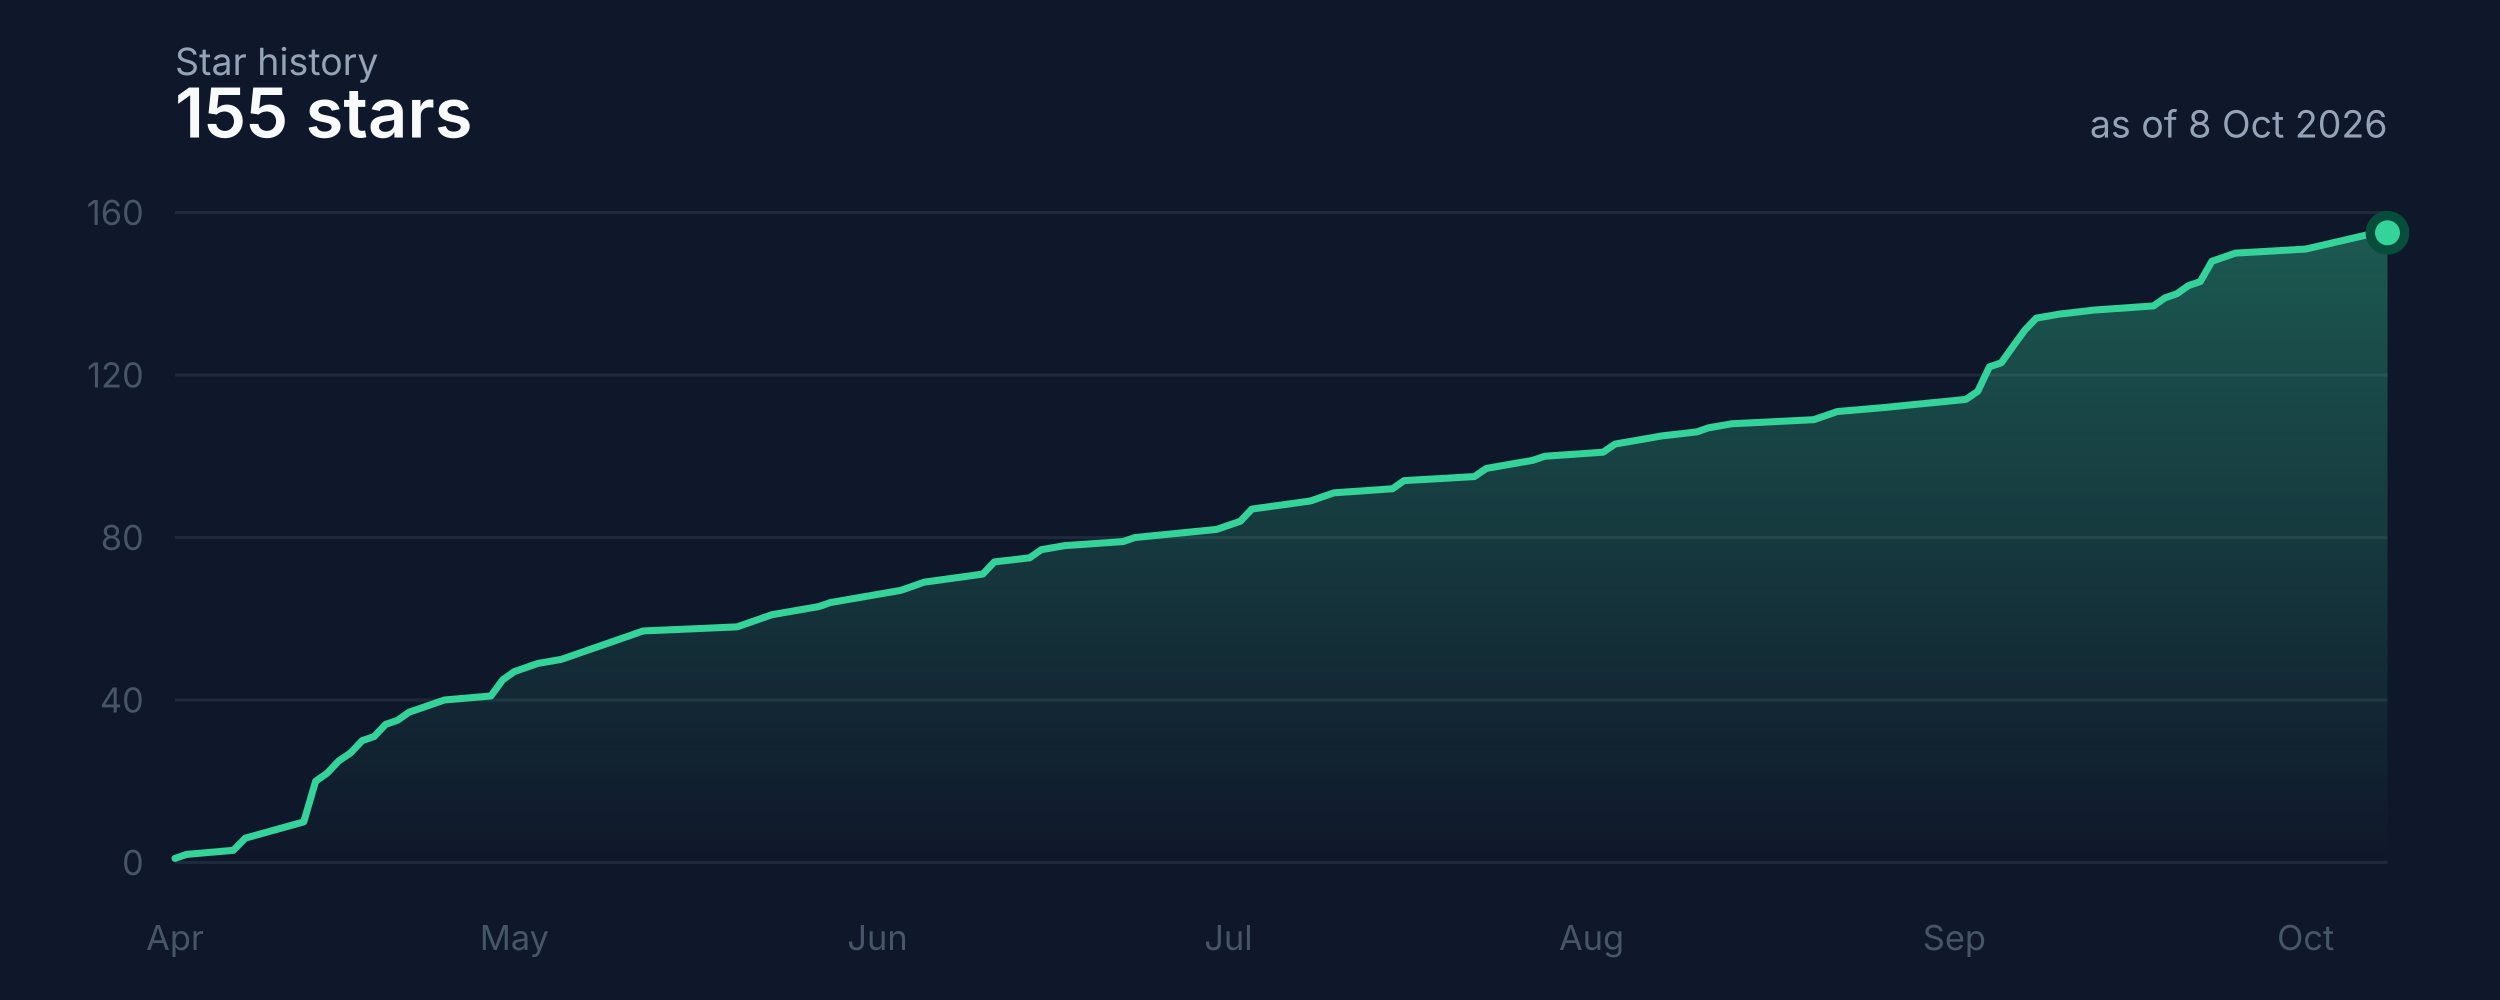
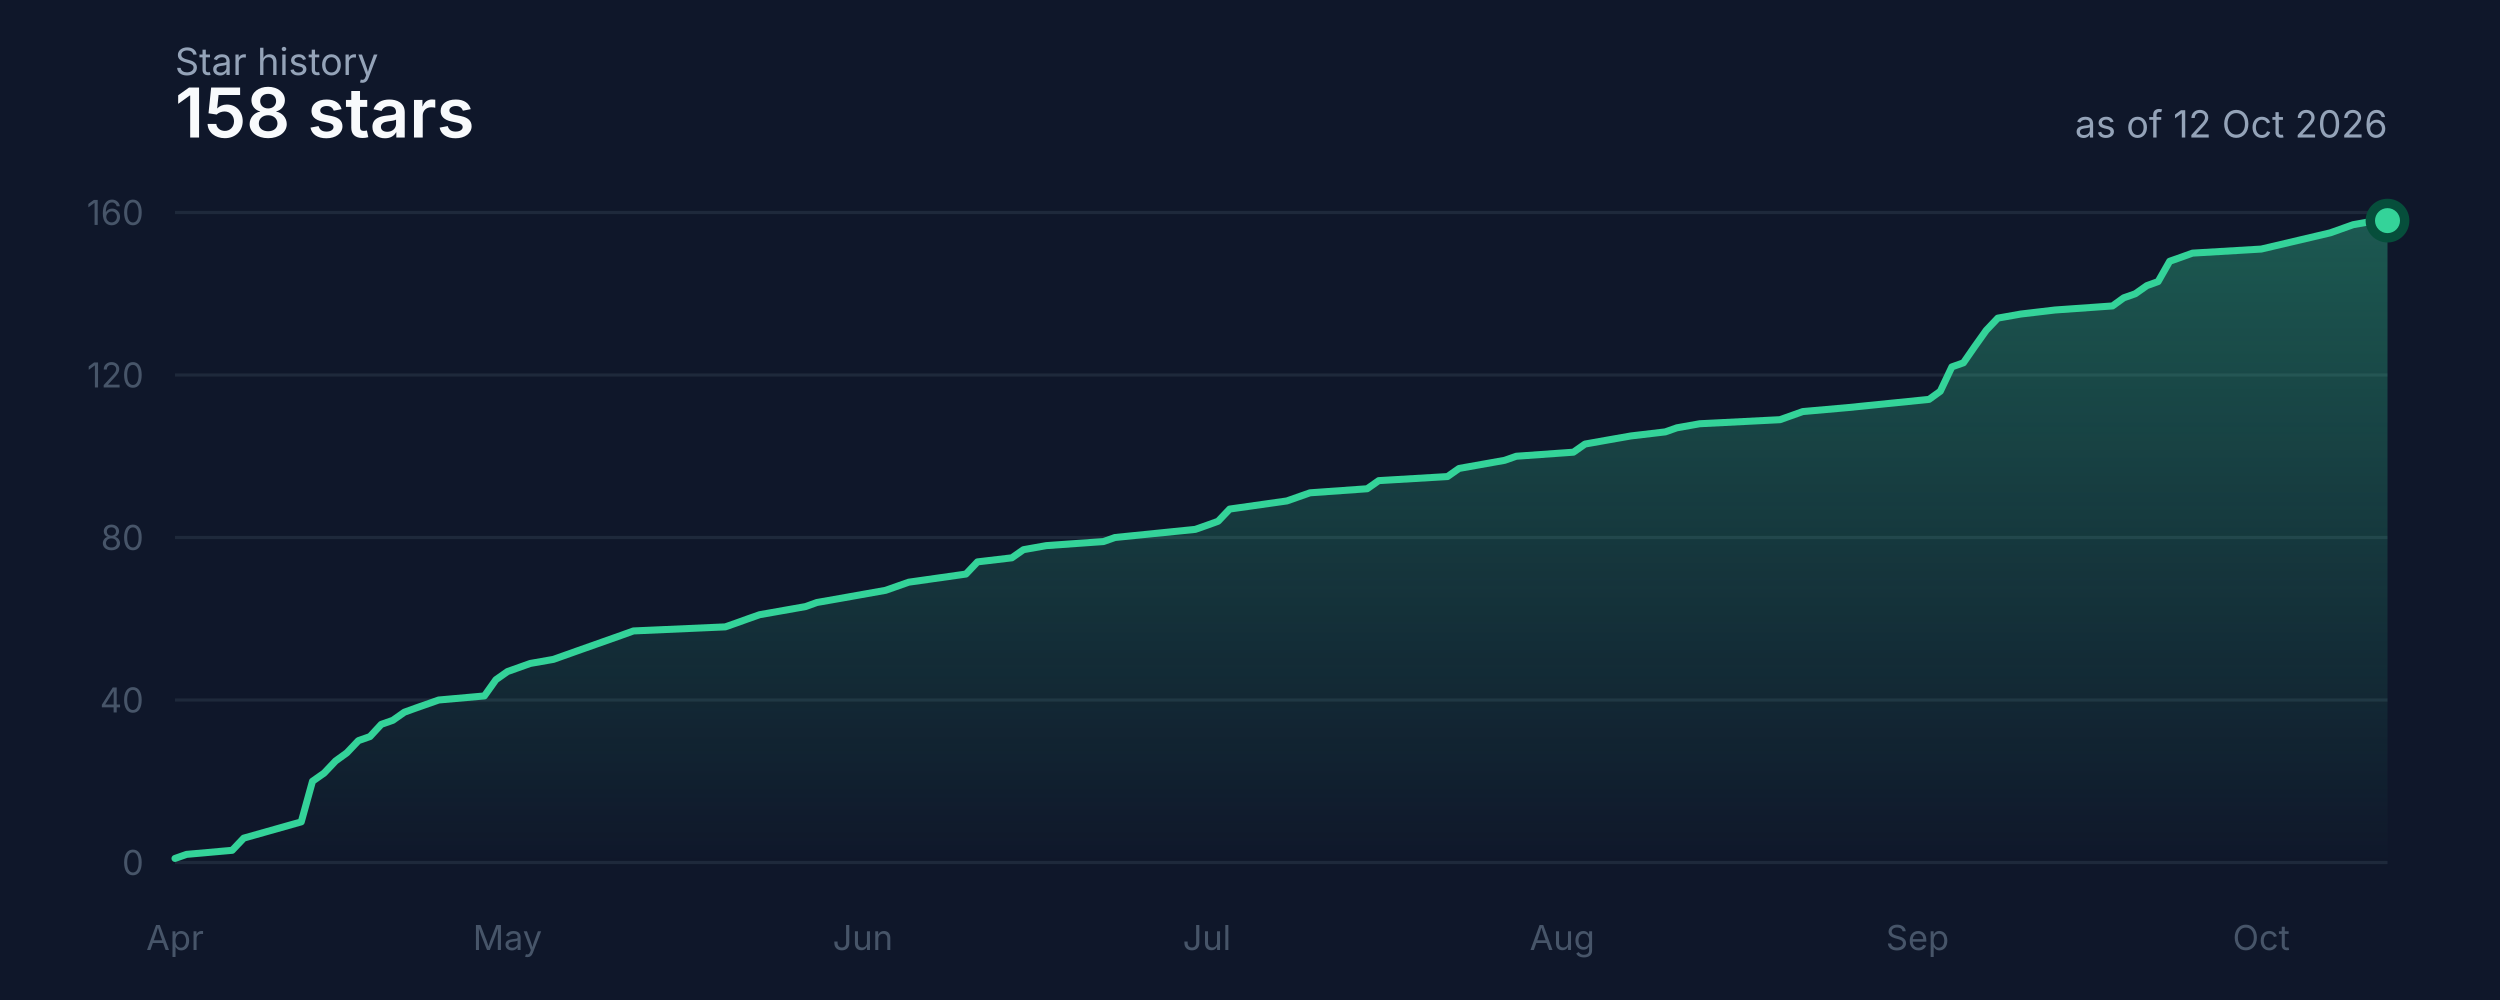
- <svg xmlns="http://www.w3.org/2000/svg" width="800" height="320" viewBox="0 0 800 320" role="img" aria-label="OpenSRE GitHub star history, 155 stars as of 2026-10-08">
+ <svg xmlns="http://www.w3.org/2000/svg" width="800" height="320" viewBox="0 0 800 320" role="img" aria-label="OpenSRE GitHub star history, 158 stars as of 2026-10-12">
  <rect width="100%" height="100%" fill="#0f172a" />
  <text x="56" y="24" fill="#94a3b8" font-family="ui-sans-serif, system-ui, -apple-system, sans-serif" font-size="12">Star history</text>
-   <text x="56" y="44" fill="#f8fafc" font-family="ui-sans-serif, system-ui, -apple-system, sans-serif" font-size="22" font-weight="600">155 stars</text>
-   <text x="764" y="44" fill="#94a3b8" font-family="ui-sans-serif, system-ui, -apple-system, sans-serif" font-size="12" text-anchor="end">as of 8 Oct 2026</text>
+   <text x="56" y="44" fill="#f8fafc" font-family="ui-sans-serif, system-ui, -apple-system, sans-serif" font-size="22" font-weight="600">158 stars</text>
+   <text x="764" y="44" fill="#94a3b8" font-family="ui-sans-serif, system-ui, -apple-system, sans-serif" font-size="12" text-anchor="end">as of 12 Oct 2026</text>
  <g font-family="ui-sans-serif, system-ui, -apple-system, sans-serif">
    <line x1="56" y1="276.0" x2="764" y2="276.0" stroke="#1e293b" stroke-width="1" />
    <text x="46" y="276.0" fill="#475569" font-size="11" text-anchor="end" dominant-baseline="middle">0</text>
    <line x1="56" y1="224.0" x2="764" y2="224.0" stroke="#1e293b" stroke-width="1" />
    <text x="46" y="224.0" fill="#475569" font-size="11" text-anchor="end" dominant-baseline="middle">40</text>
    <line x1="56" y1="172.0" x2="764" y2="172.0" stroke="#1e293b" stroke-width="1" />
    <text x="46" y="172.0" fill="#475569" font-size="11" text-anchor="end" dominant-baseline="middle">80</text>
    <line x1="56" y1="120.0" x2="764" y2="120.0" stroke="#1e293b" stroke-width="1" />
    <text x="46" y="120.0" fill="#475569" font-size="11" text-anchor="end" dominant-baseline="middle">120</text>
    <line x1="56" y1="68.0" x2="764" y2="68.0" stroke="#1e293b" stroke-width="1" />
    <text x="46" y="68.0" fill="#475569" font-size="11" text-anchor="end" dominant-baseline="middle">160</text>
    <text x="56.0" y="304" fill="#475569" font-size="11" text-anchor="middle">Apr</text>
-     <text x="164.6" y="304" fill="#475569" font-size="11" text-anchor="middle">May</text>
-     <text x="280.8" y="304" fill="#475569" font-size="11" text-anchor="middle">Jun</text>
-     <text x="393.1" y="304" fill="#475569" font-size="11" text-anchor="middle">Jul</text>
-     <text x="509.3" y="304" fill="#475569" font-size="11" text-anchor="middle">Aug</text>
-     <text x="625.4" y="304" fill="#475569" font-size="11" text-anchor="middle">Sep</text>
-     <text x="737.8" y="304" fill="#475569" font-size="11" text-anchor="middle">Oct</text>
+     <text x="162.4" y="304" fill="#475569" font-size="11" text-anchor="middle">May</text>
+     <text x="276.1" y="304" fill="#475569" font-size="11" text-anchor="middle">Jun</text>
+     <text x="386.2" y="304" fill="#475569" font-size="11" text-anchor="middle">Jul</text>
+     <text x="499.9" y="304" fill="#475569" font-size="11" text-anchor="middle">Aug</text>
+     <text x="613.6" y="304" fill="#475569" font-size="11" text-anchor="middle">Sep</text>
+     <text x="723.6" y="304" fill="#475569" font-size="11" text-anchor="middle">Oct</text>
  </g>
  <defs>
    <linearGradient id="fill-dark" x1="0" y1="0" x2="0" y2="1">
      <stop offset="0%" stop-color="#34d399" stop-opacity="0.35" />
      <stop offset="100%" stop-color="#34d399" stop-opacity="0" />
    </linearGradient>
  </defs>
-   <path d="M56.0,274.7 L59.7,273.4 L74.7,272.1 L78.5,268.2 L97.2,263.0 L101.0,250.0 L104.7,247.4 L108.4,243.5 L112.2,240.9 L115.9,237.0 L119.7,235.7 L123.4,231.8 L127.2,230.5 L130.9,227.9 L134.7,226.6 L142.2,224.0 L157.1,222.7 L160.9,217.5 L164.6,214.9 L172.1,212.3 L179.6,211.0 L187.1,208.4 L202.1,203.2 L205.8,201.9 L235.8,200.6 L239.6,199.3 L243.3,198.0 L247.0,196.7 L262.0,194.1 L265.8,192.8 L273.3,191.5 L280.8,190.2 L288.3,188.9 L295.7,186.3 L314.5,183.7 L318.2,179.8 L329.5,178.5 L333.2,175.9 L340.7,174.6 L359.4,173.3 L363.2,172.0 L389.4,169.4 L393.1,168.1 L396.9,166.8 L400.6,162.9 L419.4,160.3 L423.1,159.0 L426.9,157.7 L445.6,156.4 L449.3,153.8 L471.8,152.5 L475.6,149.9 L483.0,148.6 L490.5,147.3 L494.3,146.0 L513.0,144.7 L516.8,142.1 L524.3,140.8 L531.7,139.5 L543.0,138.2 L546.7,136.9 L554.2,135.6 L580.4,134.3 L587.9,131.7 L602.9,130.4 L629.1,127.8 L632.9,125.2 L636.6,117.4 L640.4,116.1 L644.1,110.9 L647.9,105.7 L651.6,101.8 L659.1,100.5 L670.3,99.2 L689.1,97.9 L692.8,95.3 L696.6,94.0 L700.3,91.4 L704.1,90.1 L707.8,83.6 L711.6,82.3 L715.3,81.0 L737.8,79.7 L760.3,74.5 L764.0,74.5 L764.0,276.0 L56.0,276.0 Z" fill="url(#fill-dark)" />
-   <path d="M56.0,274.7 L59.7,273.4 L74.7,272.1 L78.5,268.2 L97.2,263.0 L101.0,250.0 L104.7,247.4 L108.4,243.5 L112.2,240.9 L115.9,237.0 L119.7,235.7 L123.4,231.8 L127.2,230.5 L130.9,227.9 L134.7,226.6 L142.2,224.0 L157.1,222.7 L160.9,217.5 L164.6,214.9 L172.1,212.3 L179.6,211.0 L187.1,208.4 L202.1,203.2 L205.8,201.9 L235.8,200.6 L239.6,199.3 L243.3,198.0 L247.0,196.7 L262.0,194.1 L265.8,192.8 L273.3,191.5 L280.8,190.2 L288.3,188.9 L295.7,186.3 L314.5,183.7 L318.2,179.8 L329.5,178.5 L333.2,175.9 L340.7,174.6 L359.4,173.3 L363.2,172.0 L389.4,169.4 L393.1,168.1 L396.9,166.8 L400.6,162.9 L419.4,160.3 L423.1,159.0 L426.9,157.7 L445.6,156.4 L449.3,153.8 L471.8,152.5 L475.6,149.9 L483.0,148.6 L490.5,147.3 L494.3,146.0 L513.0,144.7 L516.8,142.1 L524.3,140.8 L531.7,139.5 L543.0,138.2 L546.7,136.9 L554.2,135.6 L580.4,134.3 L587.9,131.7 L602.9,130.4 L629.1,127.8 L632.9,125.2 L636.6,117.4 L640.4,116.1 L644.1,110.9 L647.9,105.7 L651.6,101.8 L659.1,100.5 L670.3,99.2 L689.1,97.9 L692.8,95.3 L696.6,94.0 L700.3,91.4 L704.1,90.1 L707.8,83.6 L711.6,82.3 L715.3,81.0 L737.8,79.7 L760.3,74.5 L764.0,74.5" fill="none" stroke="#34d399" stroke-width="2.25" stroke-linecap="round" stroke-linejoin="round" />
-   <circle cx="764.0" cy="74.5" r="7" fill="#064e3b" />
-   <circle cx="764.0" cy="74.5" r="4" fill="#34d399" />
+   <path d="M56.0,274.7 L59.7,273.4 L74.3,272.1 L78.0,268.2 L96.4,263.0 L100.0,250.0 L103.7,247.4 L107.4,243.5 L111.0,240.9 L114.7,237.0 L118.4,235.7 L122.0,231.8 L125.7,230.5 L129.4,227.9 L133.0,226.6 L140.4,224.0 L155.0,222.7 L158.7,217.5 L162.4,214.9 L169.7,212.3 L177.1,211.0 L184.4,208.4 L199.1,203.2 L202.7,201.9 L232.1,200.6 L235.8,199.3 L239.4,198.0 L243.1,196.7 L257.8,194.1 L261.4,192.8 L268.8,191.5 L276.1,190.2 L283.4,188.9 L290.8,186.3 L309.1,183.7 L312.8,179.8 L323.8,178.5 L327.5,175.9 L334.8,174.6 L353.1,173.3 L356.8,172.0 L382.5,169.4 L386.2,168.1 L389.8,166.8 L393.5,162.9 L411.8,160.3 L415.5,159.0 L419.2,157.7 L437.5,156.4 L441.2,153.8 L463.2,152.5 L466.9,149.9 L474.2,148.6 L481.5,147.3 L485.2,146.0 L503.5,144.7 L507.2,142.1 L514.5,140.8 L521.9,139.5 L532.9,138.2 L536.6,136.9 L543.9,135.6 L569.6,134.3 L576.9,131.7 L591.6,130.4 L617.3,127.8 L620.9,125.2 L624.6,117.4 L628.3,116.1 L631.9,110.9 L635.6,105.7 L639.3,101.8 L646.6,100.5 L657.6,99.2 L676.0,97.9 L679.6,95.3 L683.3,94.0 L687.0,91.4 L690.6,90.1 L694.3,83.6 L698.0,82.3 L701.6,81.0 L723.6,79.7 L745.7,74.5 L753.0,71.9 L760.3,70.6 L764.0,70.6 L764.0,276.0 L56.0,276.0 Z" fill="url(#fill-dark)" />
+   <path d="M56.0,274.7 L59.7,273.4 L74.3,272.1 L78.0,268.2 L96.4,263.0 L100.0,250.0 L103.7,247.4 L107.4,243.5 L111.0,240.9 L114.7,237.0 L118.4,235.7 L122.0,231.8 L125.7,230.5 L129.4,227.9 L133.0,226.6 L140.4,224.0 L155.0,222.7 L158.7,217.5 L162.4,214.9 L169.7,212.3 L177.1,211.0 L184.4,208.4 L199.1,203.2 L202.7,201.9 L232.1,200.6 L235.8,199.3 L239.4,198.0 L243.1,196.7 L257.8,194.1 L261.4,192.8 L268.8,191.5 L276.1,190.2 L283.4,188.9 L290.8,186.3 L309.1,183.7 L312.8,179.8 L323.8,178.5 L327.5,175.9 L334.8,174.6 L353.1,173.3 L356.8,172.0 L382.5,169.4 L386.2,168.1 L389.8,166.8 L393.5,162.9 L411.8,160.3 L415.5,159.0 L419.2,157.7 L437.5,156.4 L441.2,153.8 L463.2,152.5 L466.9,149.9 L474.2,148.6 L481.5,147.3 L485.2,146.0 L503.5,144.7 L507.2,142.1 L514.5,140.8 L521.9,139.5 L532.9,138.2 L536.6,136.9 L543.9,135.6 L569.6,134.3 L576.9,131.7 L591.6,130.4 L617.3,127.8 L620.9,125.2 L624.6,117.4 L628.3,116.1 L631.9,110.9 L635.6,105.7 L639.3,101.8 L646.6,100.5 L657.6,99.2 L676.0,97.9 L679.6,95.3 L683.3,94.0 L687.0,91.4 L690.6,90.1 L694.3,83.6 L698.0,82.3 L701.6,81.0 L723.6,79.7 L745.7,74.5 L753.0,71.9 L760.3,70.6 L764.0,70.6" fill="none" stroke="#34d399" stroke-width="2.25" stroke-linecap="round" stroke-linejoin="round" />
+   <circle cx="764.0" cy="70.6" r="7" fill="#064e3b" />
+   <circle cx="764.0" cy="70.6" r="4" fill="#34d399" />
</svg>
